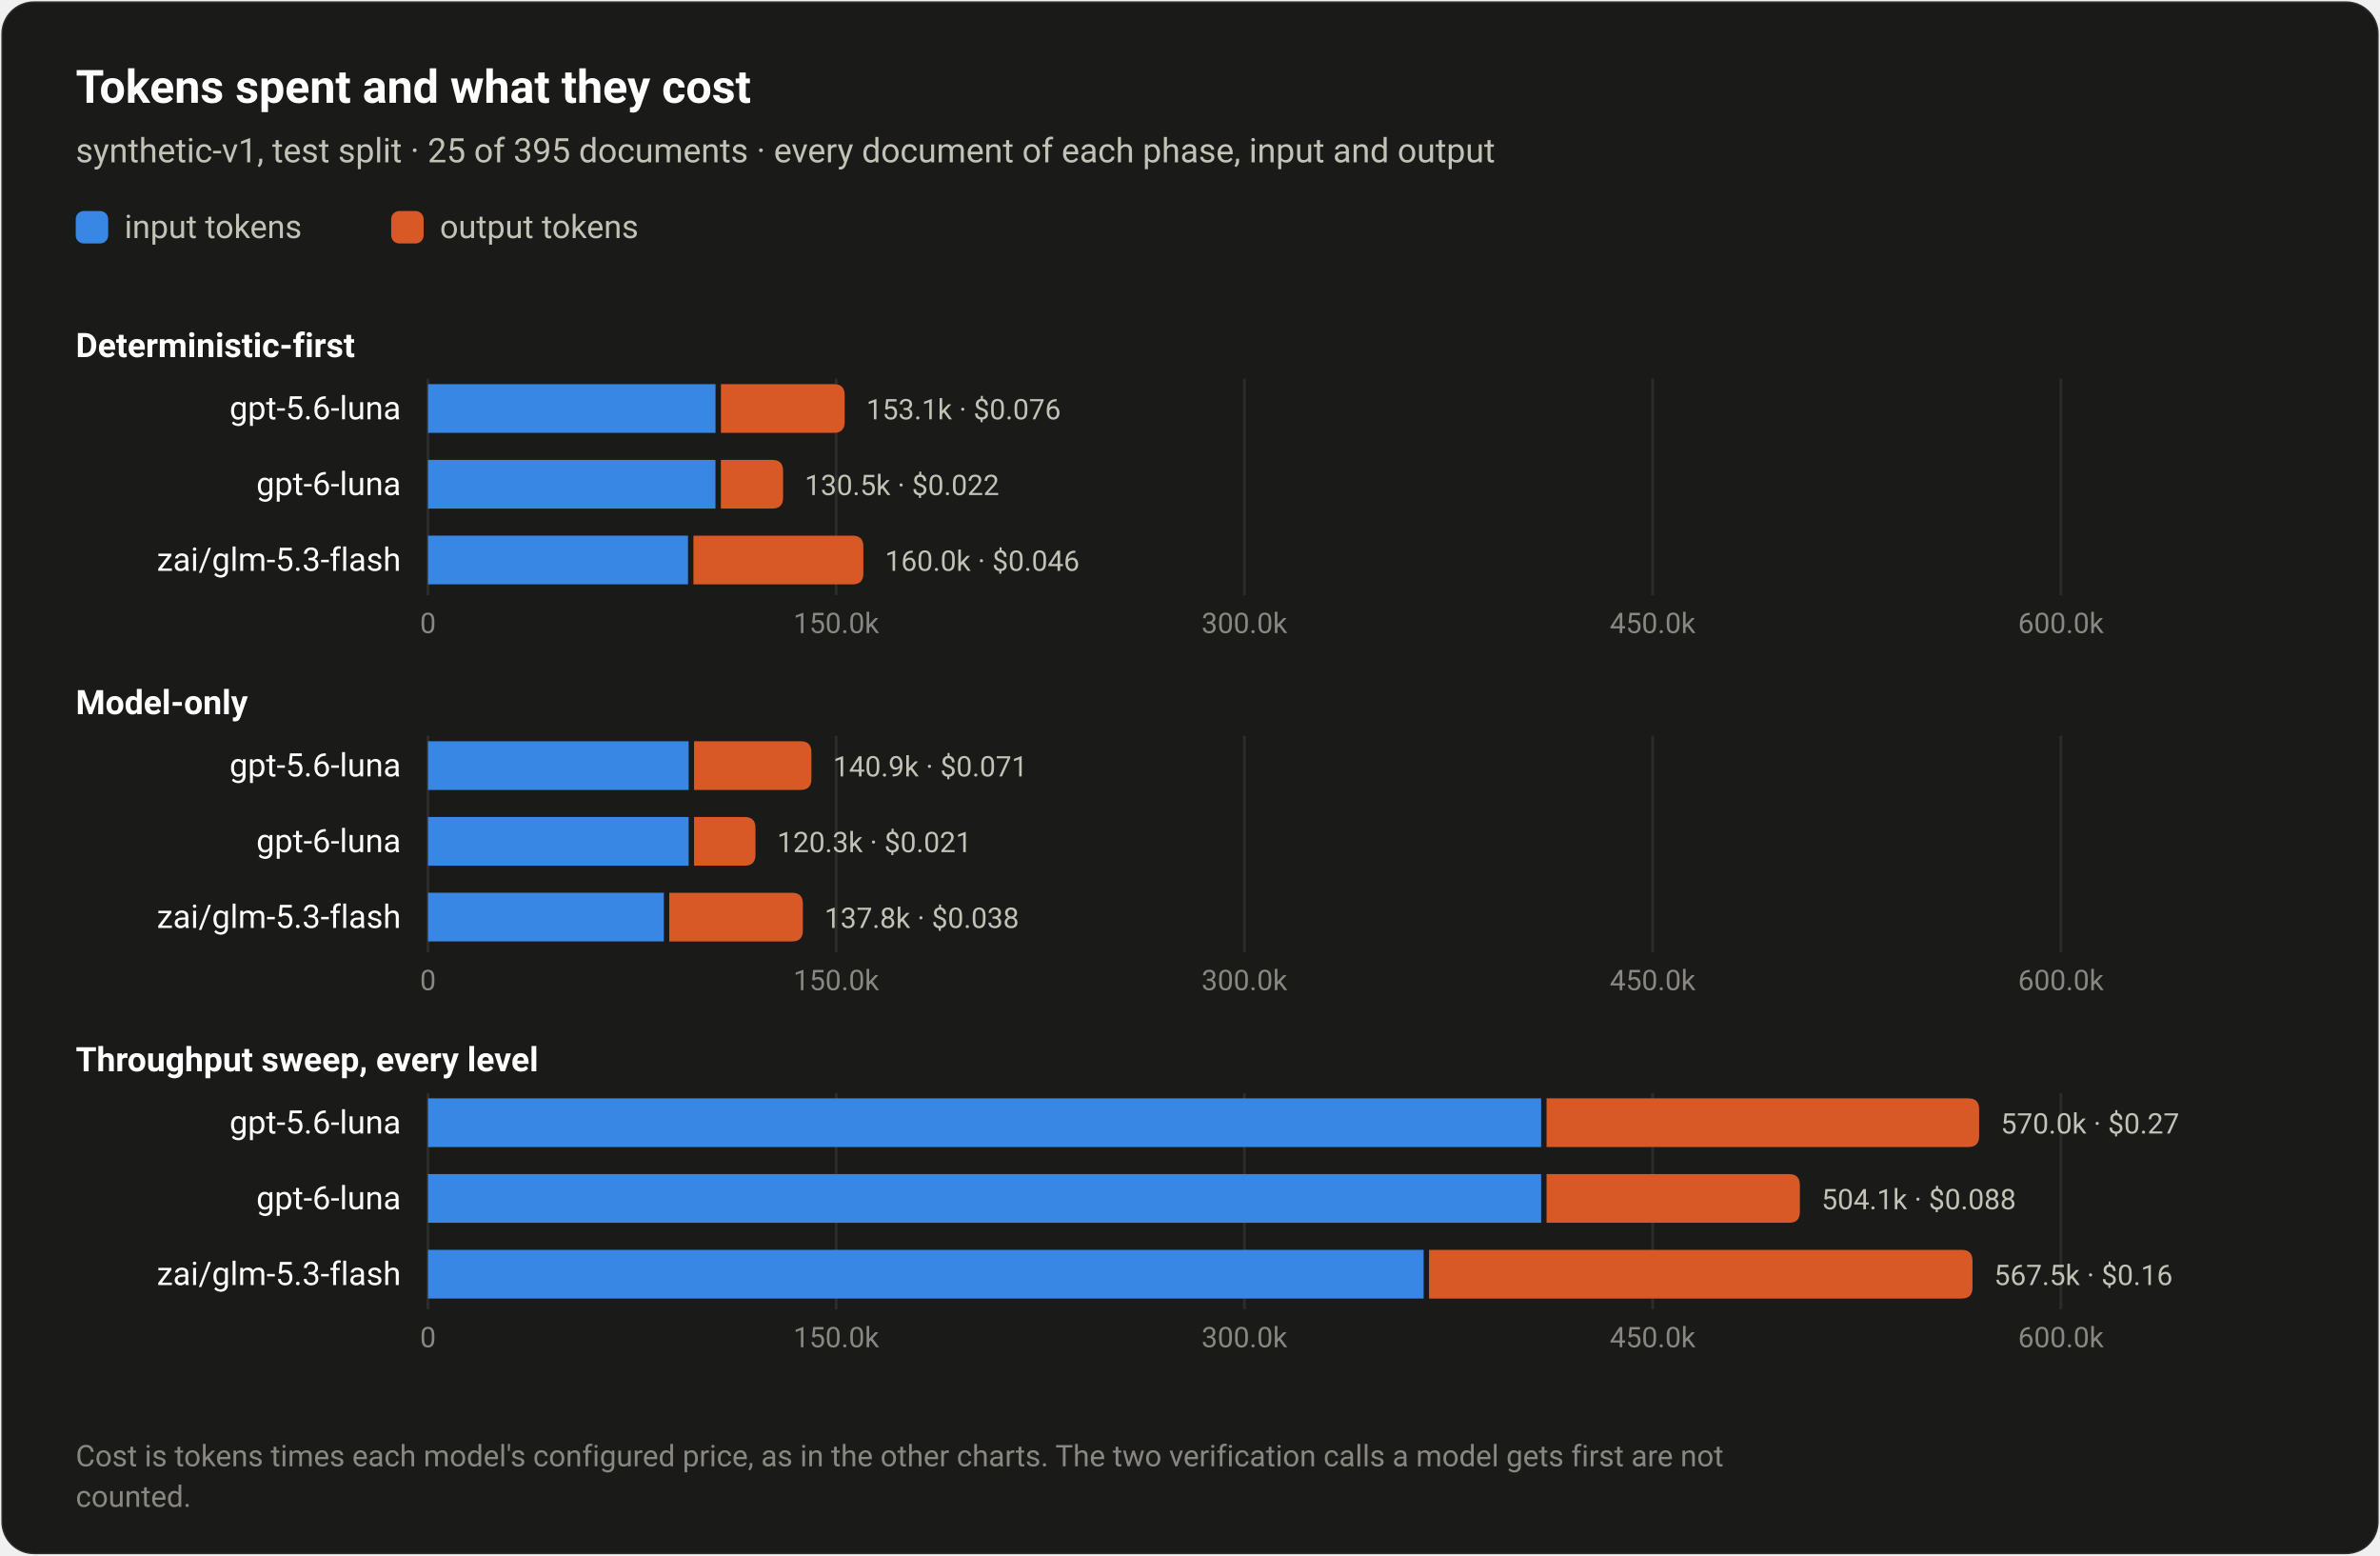
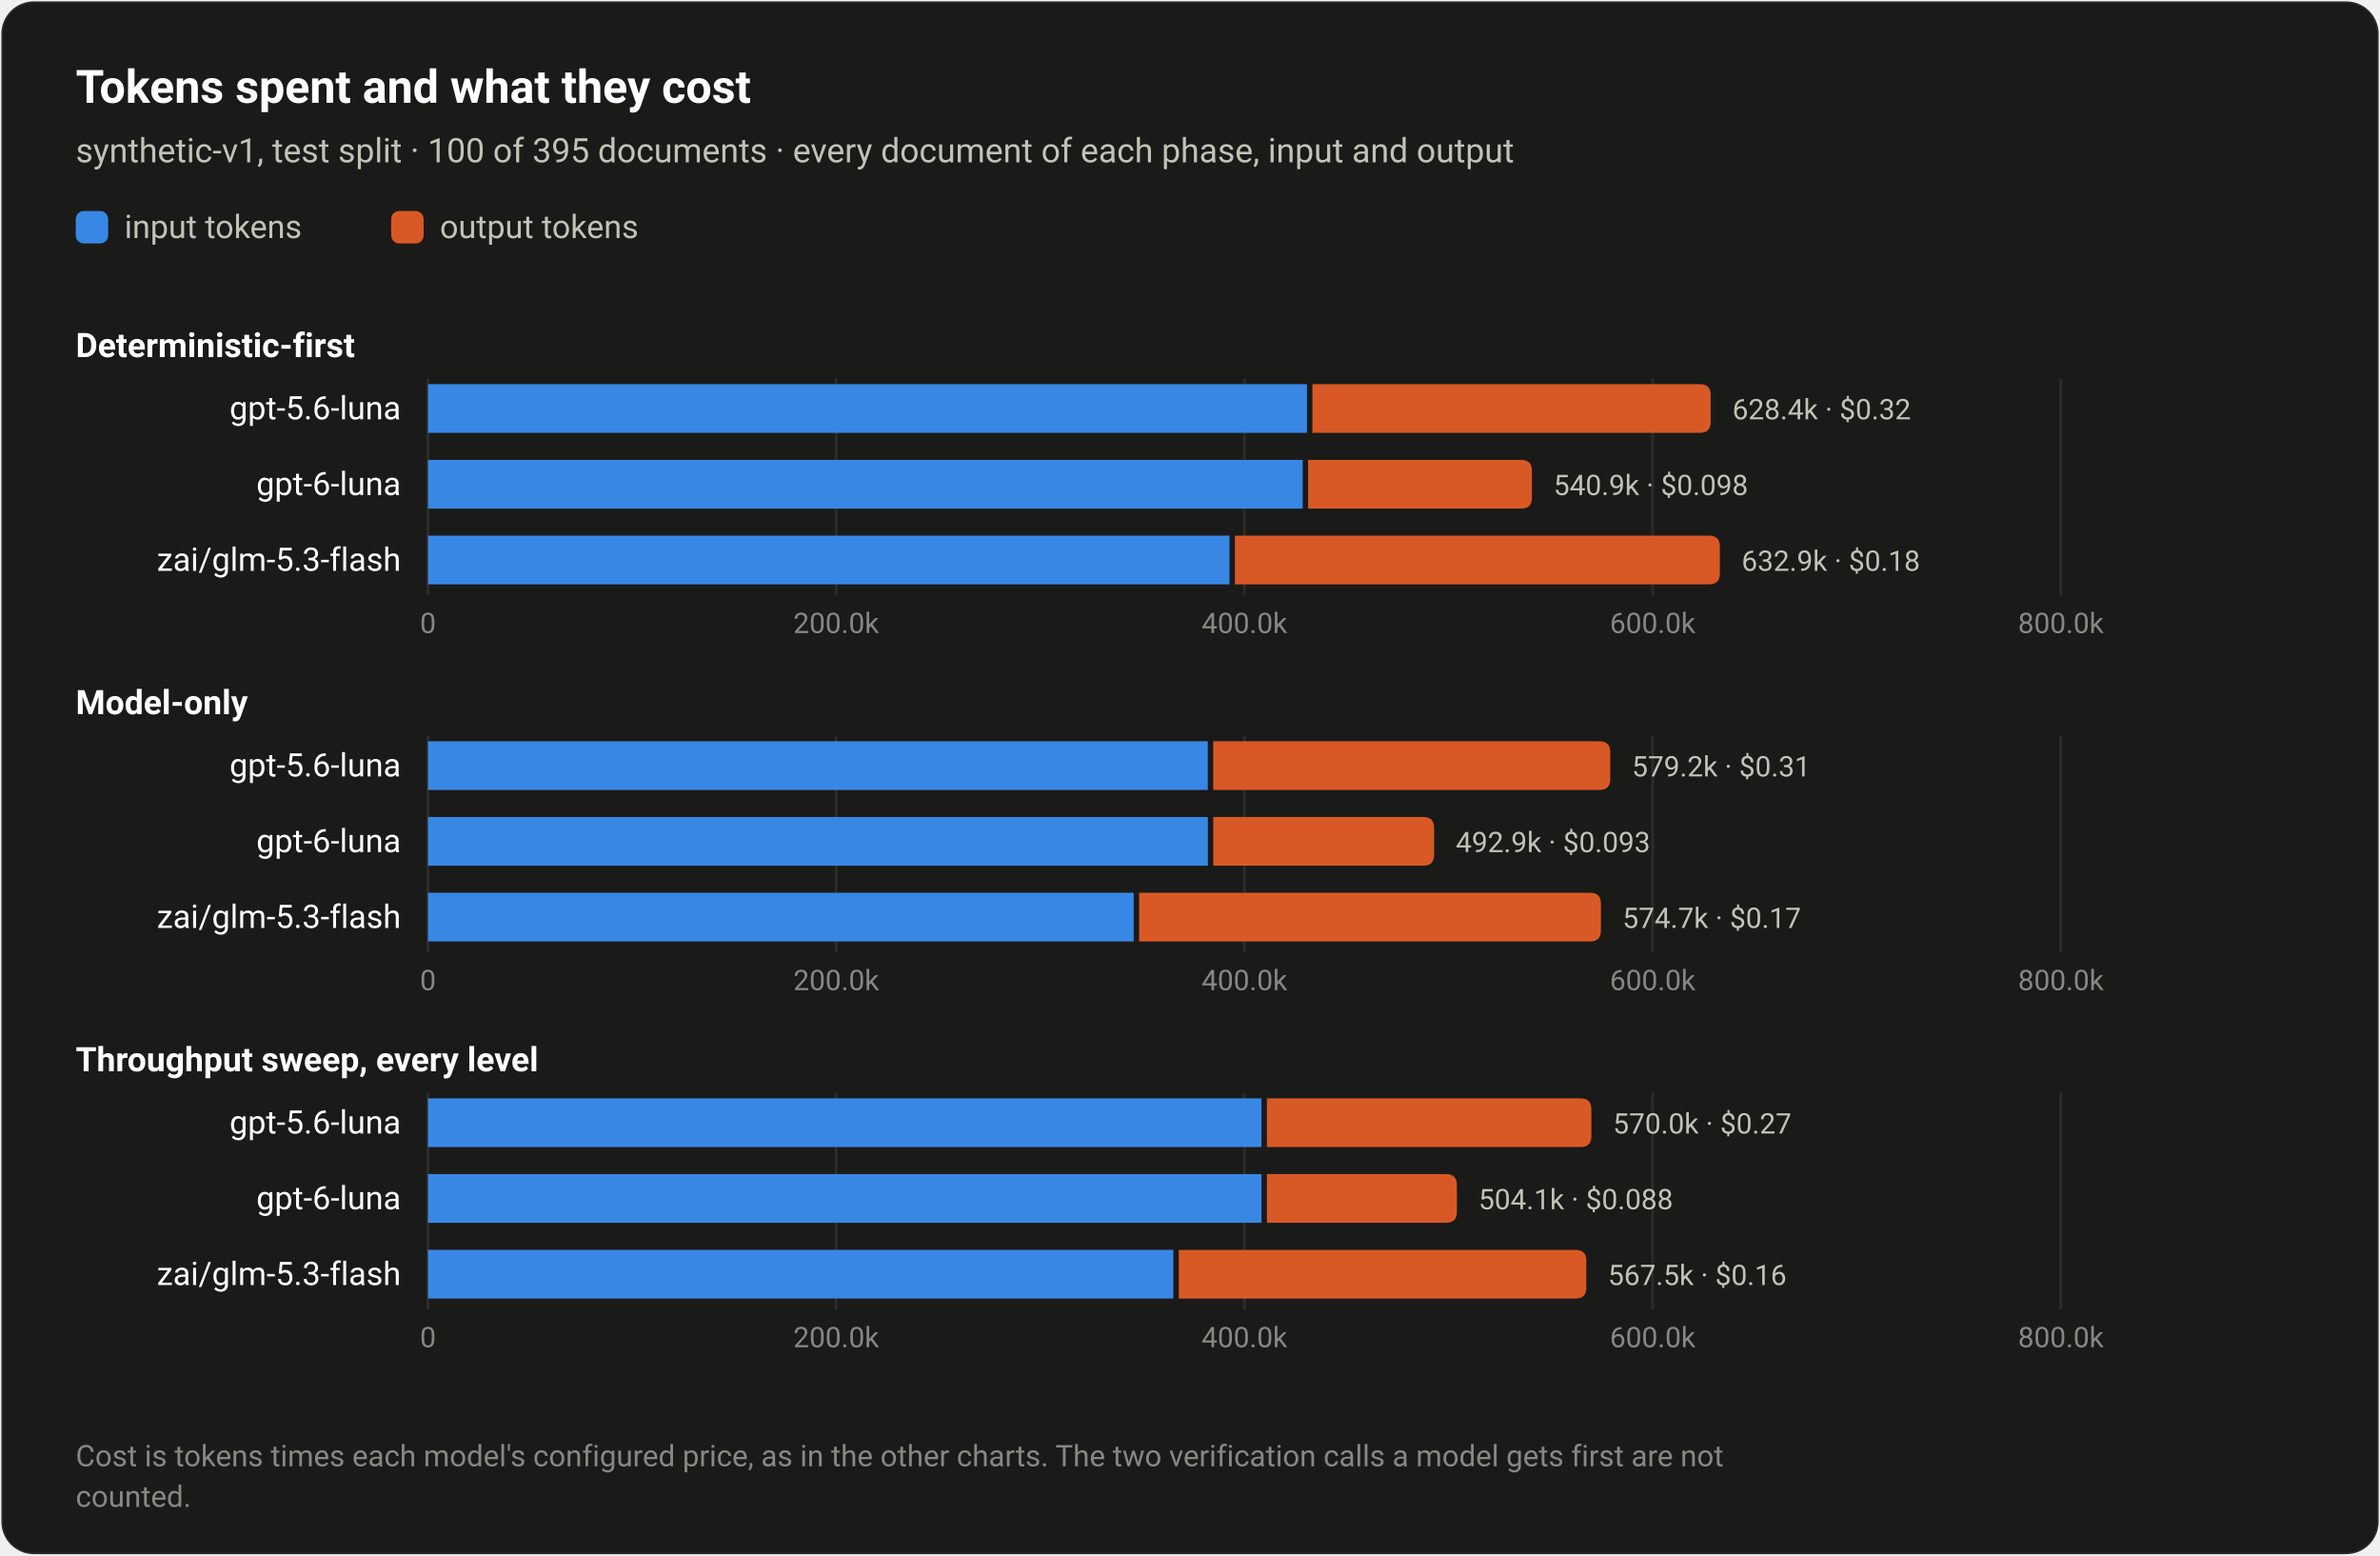
<svg xmlns="http://www.w3.org/2000/svg" width="880" height="575" viewBox="0 0 880 575" role="img" aria-labelledby="t d" font-family="system-ui, -apple-system, &quot;Segoe UI&quot;, Roboto, sans-serif">
  <rect x="0.5" y="0.5" width="879" height="574" rx="12" fill="#1a1a19" stroke="rgba(255,255,255,0.10)" />
  <text x="28" y="38" font-size="17" font-weight="600" fill="#ffffff">Tokens spent and what they cost</text>
-   <text x="28" y="60" font-size="12.5" fill="#c3c2b7">synthetic-v1, test split · 25 of 395 documents · every document of each phase, input and output</text>
+   <text x="28" y="60" font-size="12.5" fill="#c3c2b7">synthetic-v1, test split · 100 of 395 documents · every document of each phase, input and output</text>
  <rect x="28" y="78" width="12" height="12" rx="3" fill="#3987e5" />
  <text x="46" y="88" font-size="12" fill="#c3c2b7">input tokens</text>
  <rect x="144.64" y="78" width="12" height="12" rx="3" fill="#d95926" />
  <text x="162.64" y="88" font-size="12" fill="#c3c2b7">output tokens</text>
  <text x="28" y="132" font-size="12.5" font-weight="600" fill="#ffffff">Deterministic-first</text>
  <line x1="158.24" y1="140" x2="158.24" y2="220" stroke="#2c2c2a" />
  <line x1="309.18" y1="140" x2="309.18" y2="220" stroke="#2c2c2a" />
  <line x1="460.12" y1="140" x2="460.12" y2="220" stroke="#2c2c2a" />
  <line x1="611.06" y1="140" x2="611.06" y2="220" stroke="#2c2c2a" />
  <line x1="762" y1="140" x2="762" y2="220" stroke="#2c2c2a" />
  <text x="148.24" y="155" font-size="12" fill="#ffffff" text-anchor="end">gpt-5.6-luna</text>
  <g>
-     <path d="M158.24 142H264.56V160H158.24Z" fill="#3987e5" />
+     <path d="M158.24 142H483.25V160H158.24Z" fill="#3987e5" />
  </g>
  <g>
-     <path d="M266.56 142H308.32Q312.32 142 312.32 146V156Q312.32 160 308.32 160H266.56Z" fill="#d95926" />
+     <path d="M485.25 142H628.52Q632.52 142 632.52 146V156Q632.52 160 628.52 160H485.25Z" fill="#d95926" />
  </g>
-   <text x="320.32" y="155" font-size="10.5" fill="#c3c2b7">153.1k · $0.076</text>
+   <text x="640.52" y="155" font-size="10.5" fill="#c3c2b7">628.4k · $0.32</text>
  <text x="148.24" y="183" font-size="12" fill="#ffffff" text-anchor="end">gpt-6-luna</text>
  <g>
-     <path d="M158.24 170H264.54V188H158.24Z" fill="#3987e5" />
+     <path d="M158.24 170H481.67V188H158.24Z" fill="#3987e5" />
  </g>
  <g>
-     <path d="M266.54 170H285.54Q289.54 170 289.54 174V184Q289.54 188 285.54 188H266.54Z" fill="#d95926" />
+     <path d="M483.67 170H562.43Q566.43 170 566.43 174V184Q566.43 188 562.43 188H483.67Z" fill="#d95926" />
  </g>
-   <text x="297.54" y="183" font-size="10.5" fill="#c3c2b7">130.5k · $0.022</text>
+   <text x="574.43" y="183" font-size="10.5" fill="#c3c2b7">540.9k · $0.098</text>
  <text x="148.24" y="211" font-size="12" fill="#ffffff" text-anchor="end">zai/glm-5.3-flash</text>
  <g>
-     <path d="M158.24 198H254.39V216H158.24Z" fill="#3987e5" />
+     <path d="M158.24 198H454.61V216H158.24Z" fill="#3987e5" />
  </g>
  <g>
-     <path d="M256.39 198H315.23Q319.23 198 319.23 202V212Q319.23 216 315.23 216H256.39Z" fill="#d95926" />
+     <path d="M456.61 198H631.92Q635.92 198 635.92 202V212Q635.92 216 631.92 216H456.61Z" fill="#d95926" />
  </g>
-   <text x="327.23" y="211" font-size="10.5" fill="#c3c2b7">160.0k · $0.046</text>
+   <text x="643.92" y="211" font-size="10.5" fill="#c3c2b7">632.9k · $0.18</text>
  <text x="158.24" y="234" font-size="10.5" fill="#898781" text-anchor="middle">0</text>
-   <text x="309.18" y="234" font-size="10.5" fill="#898781" text-anchor="middle">150.0k</text>
-   <text x="460.12" y="234" font-size="10.5" fill="#898781" text-anchor="middle">300.0k</text>
-   <text x="611.06" y="234" font-size="10.5" fill="#898781" text-anchor="middle">450.0k</text>
-   <text x="762" y="234" font-size="10.5" fill="#898781" text-anchor="middle">600.0k</text>
+   <text x="309.18" y="234" font-size="10.5" fill="#898781" text-anchor="middle">200.0k</text>
+   <text x="460.12" y="234" font-size="10.5" fill="#898781" text-anchor="middle">400.0k</text>
+   <text x="611.06" y="234" font-size="10.5" fill="#898781" text-anchor="middle">600.0k</text>
+   <text x="762" y="234" font-size="10.5" fill="#898781" text-anchor="middle">800.0k</text>
  <text x="28" y="264" font-size="12.5" font-weight="600" fill="#ffffff">Model-only</text>
  <line x1="158.24" y1="272" x2="158.24" y2="352" stroke="#2c2c2a" />
  <line x1="309.18" y1="272" x2="309.18" y2="352" stroke="#2c2c2a" />
  <line x1="460.12" y1="272" x2="460.12" y2="352" stroke="#2c2c2a" />
  <line x1="611.06" y1="272" x2="611.06" y2="352" stroke="#2c2c2a" />
  <line x1="762" y1="272" x2="762" y2="352" stroke="#2c2c2a" />
  <text x="148.24" y="287" font-size="12" fill="#ffffff" text-anchor="end">gpt-5.6-luna</text>
  <g>
-     <path d="M158.24 274H254.63V292H158.24Z" fill="#3987e5" />
+     <path d="M158.24 274H446.57V292H158.24Z" fill="#3987e5" />
  </g>
  <g>
-     <path d="M256.63 274H296.01Q300.01 274 300.01 278V288Q300.01 292 296.01 292H256.63Z" fill="#d95926" />
+     <path d="M448.57 274H591.39Q595.39 274 595.39 278V288Q595.39 292 591.39 292H448.57Z" fill="#d95926" />
  </g>
-   <text x="308.01" y="287" font-size="10.5" fill="#c3c2b7">140.9k · $0.071</text>
+   <text x="603.39" y="287" font-size="10.5" fill="#c3c2b7">579.2k · $0.31</text>
  <text x="148.24" y="315" font-size="12" fill="#ffffff" text-anchor="end">gpt-6-luna</text>
  <g>
-     <path d="M158.24 302H254.63V320H158.24Z" fill="#3987e5" />
+     <path d="M158.24 302H446.6V320H158.24Z" fill="#3987e5" />
  </g>
  <g>
-     <path d="M256.63 302H275.33Q279.33 302 279.33 306V316Q279.33 320 275.33 320H256.63Z" fill="#d95926" />
+     <path d="M448.6 302H526.26Q530.26 302 530.26 306V316Q530.26 320 526.26 320H448.6Z" fill="#d95926" />
  </g>
-   <text x="287.33" y="315" font-size="10.5" fill="#c3c2b7">120.3k · $0.021</text>
+   <text x="538.26" y="315" font-size="10.5" fill="#c3c2b7">492.9k · $0.093</text>
  <text x="148.24" y="343" font-size="12" fill="#ffffff" text-anchor="end">zai/glm-5.3-flash</text>
  <g>
-     <path d="M158.24 330H245.46V348H158.24Z" fill="#3987e5" />
+     <path d="M158.24 330H419.18V348H158.24Z" fill="#3987e5" />
  </g>
  <g>
-     <path d="M247.46 330H292.86Q296.86 330 296.86 334V344Q296.86 348 292.86 348H247.46Z" fill="#d95926" />
+     <path d="M421.18 330H587.94Q591.94 330 591.94 334V344Q591.94 348 587.94 348H421.18Z" fill="#d95926" />
  </g>
-   <text x="304.86" y="343" font-size="10.5" fill="#c3c2b7">137.8k · $0.038</text>
+   <text x="599.94" y="343" font-size="10.5" fill="#c3c2b7">574.7k · $0.17</text>
  <text x="158.24" y="366" font-size="10.5" fill="#898781" text-anchor="middle">0</text>
-   <text x="309.18" y="366" font-size="10.5" fill="#898781" text-anchor="middle">150.0k</text>
-   <text x="460.12" y="366" font-size="10.5" fill="#898781" text-anchor="middle">300.0k</text>
-   <text x="611.06" y="366" font-size="10.5" fill="#898781" text-anchor="middle">450.0k</text>
-   <text x="762" y="366" font-size="10.5" fill="#898781" text-anchor="middle">600.0k</text>
+   <text x="309.18" y="366" font-size="10.5" fill="#898781" text-anchor="middle">200.0k</text>
+   <text x="460.12" y="366" font-size="10.5" fill="#898781" text-anchor="middle">400.0k</text>
+   <text x="611.06" y="366" font-size="10.5" fill="#898781" text-anchor="middle">600.0k</text>
+   <text x="762" y="366" font-size="10.5" fill="#898781" text-anchor="middle">800.0k</text>
  <text x="28" y="396" font-size="12.5" font-weight="600" fill="#ffffff">Throughput sweep, every level</text>
  <line x1="158.24" y1="404" x2="158.24" y2="484" stroke="#2c2c2a" />
  <line x1="309.18" y1="404" x2="309.18" y2="484" stroke="#2c2c2a" />
  <line x1="460.12" y1="404" x2="460.12" y2="484" stroke="#2c2c2a" />
  <line x1="611.06" y1="404" x2="611.06" y2="484" stroke="#2c2c2a" />
  <line x1="762" y1="404" x2="762" y2="484" stroke="#2c2c2a" />
  <text x="148.24" y="419" font-size="12" fill="#ffffff" text-anchor="end">gpt-5.6-luna</text>
  <g>
-     <path d="M158.24 406H569.84V424H158.24Z" fill="#3987e5" />
+     <path d="M158.24 406H466.44V424H158.24Z" fill="#3987e5" />
  </g>
  <g>
-     <path d="M571.84 406H727.78Q731.78 406 731.78 410V420Q731.78 424 727.78 424H571.84Z" fill="#d95926" />
+     <path d="M468.44 406H584.4Q588.4 406 588.4 410V420Q588.4 424 584.4 424H468.44Z" fill="#d95926" />
  </g>
-   <text x="739.78" y="419" font-size="10.5" fill="#c3c2b7">570.0k · $0.27</text>
+   <text x="596.4" y="419" font-size="10.5" fill="#c3c2b7">570.0k · $0.27</text>
  <text x="148.24" y="447" font-size="12" fill="#ffffff" text-anchor="end">gpt-6-luna</text>
  <g>
-     <path d="M158.24 434H569.84V452H158.24Z" fill="#3987e5" />
+     <path d="M158.24 434H466.44V452H158.24Z" fill="#3987e5" />
  </g>
  <g>
-     <path d="M571.84 434H661.5Q665.5 434 665.5 438V448Q665.5 452 661.5 452H571.84Z" fill="#d95926" />
+     <path d="M468.44 434H534.68Q538.68 434 538.68 438V448Q538.68 452 534.68 452H468.44Z" fill="#d95926" />
  </g>
-   <text x="673.5" y="447" font-size="10.5" fill="#c3c2b7">504.1k · $0.088</text>
+   <text x="546.68" y="447" font-size="10.5" fill="#c3c2b7">504.1k · $0.088</text>
  <text x="148.24" y="475" font-size="12" fill="#ffffff" text-anchor="end">zai/glm-5.3-flash</text>
  <g>
-     <path d="M158.24 462H526.38V480H158.24Z" fill="#3987e5" />
+     <path d="M158.24 462H433.85V480H158.24Z" fill="#3987e5" />
  </g>
  <g>
-     <path d="M528.38 462H725.33Q729.33 462 729.33 466V476Q729.33 480 725.33 480H528.38Z" fill="#d95926" />
+     <path d="M435.85 462H582.55Q586.55 462 586.55 466V476Q586.55 480 582.55 480H435.85Z" fill="#d95926" />
  </g>
-   <text x="737.33" y="475" font-size="10.5" fill="#c3c2b7">567.5k · $0.16</text>
+   <text x="594.55" y="475" font-size="10.5" fill="#c3c2b7">567.5k · $0.16</text>
  <text x="158.24" y="498" font-size="10.5" fill="#898781" text-anchor="middle">0</text>
-   <text x="309.18" y="498" font-size="10.5" fill="#898781" text-anchor="middle">150.0k</text>
-   <text x="460.12" y="498" font-size="10.5" fill="#898781" text-anchor="middle">300.0k</text>
-   <text x="611.06" y="498" font-size="10.5" fill="#898781" text-anchor="middle">450.0k</text>
-   <text x="762" y="498" font-size="10.5" fill="#898781" text-anchor="middle">600.0k</text>
+   <text x="309.18" y="498" font-size="10.5" fill="#898781" text-anchor="middle">200.0k</text>
+   <text x="460.12" y="498" font-size="10.5" fill="#898781" text-anchor="middle">400.0k</text>
+   <text x="611.06" y="498" font-size="10.5" fill="#898781" text-anchor="middle">600.0k</text>
+   <text x="762" y="498" font-size="10.5" fill="#898781" text-anchor="middle">800.0k</text>
  <text x="28" y="542" font-size="11" fill="#898781">Cost is tokens times each model's configured price, as in the other charts. The two verification calls a model gets first are not</text>
  <text x="28" y="557" font-size="11" fill="#898781">counted.</text>
</svg>
